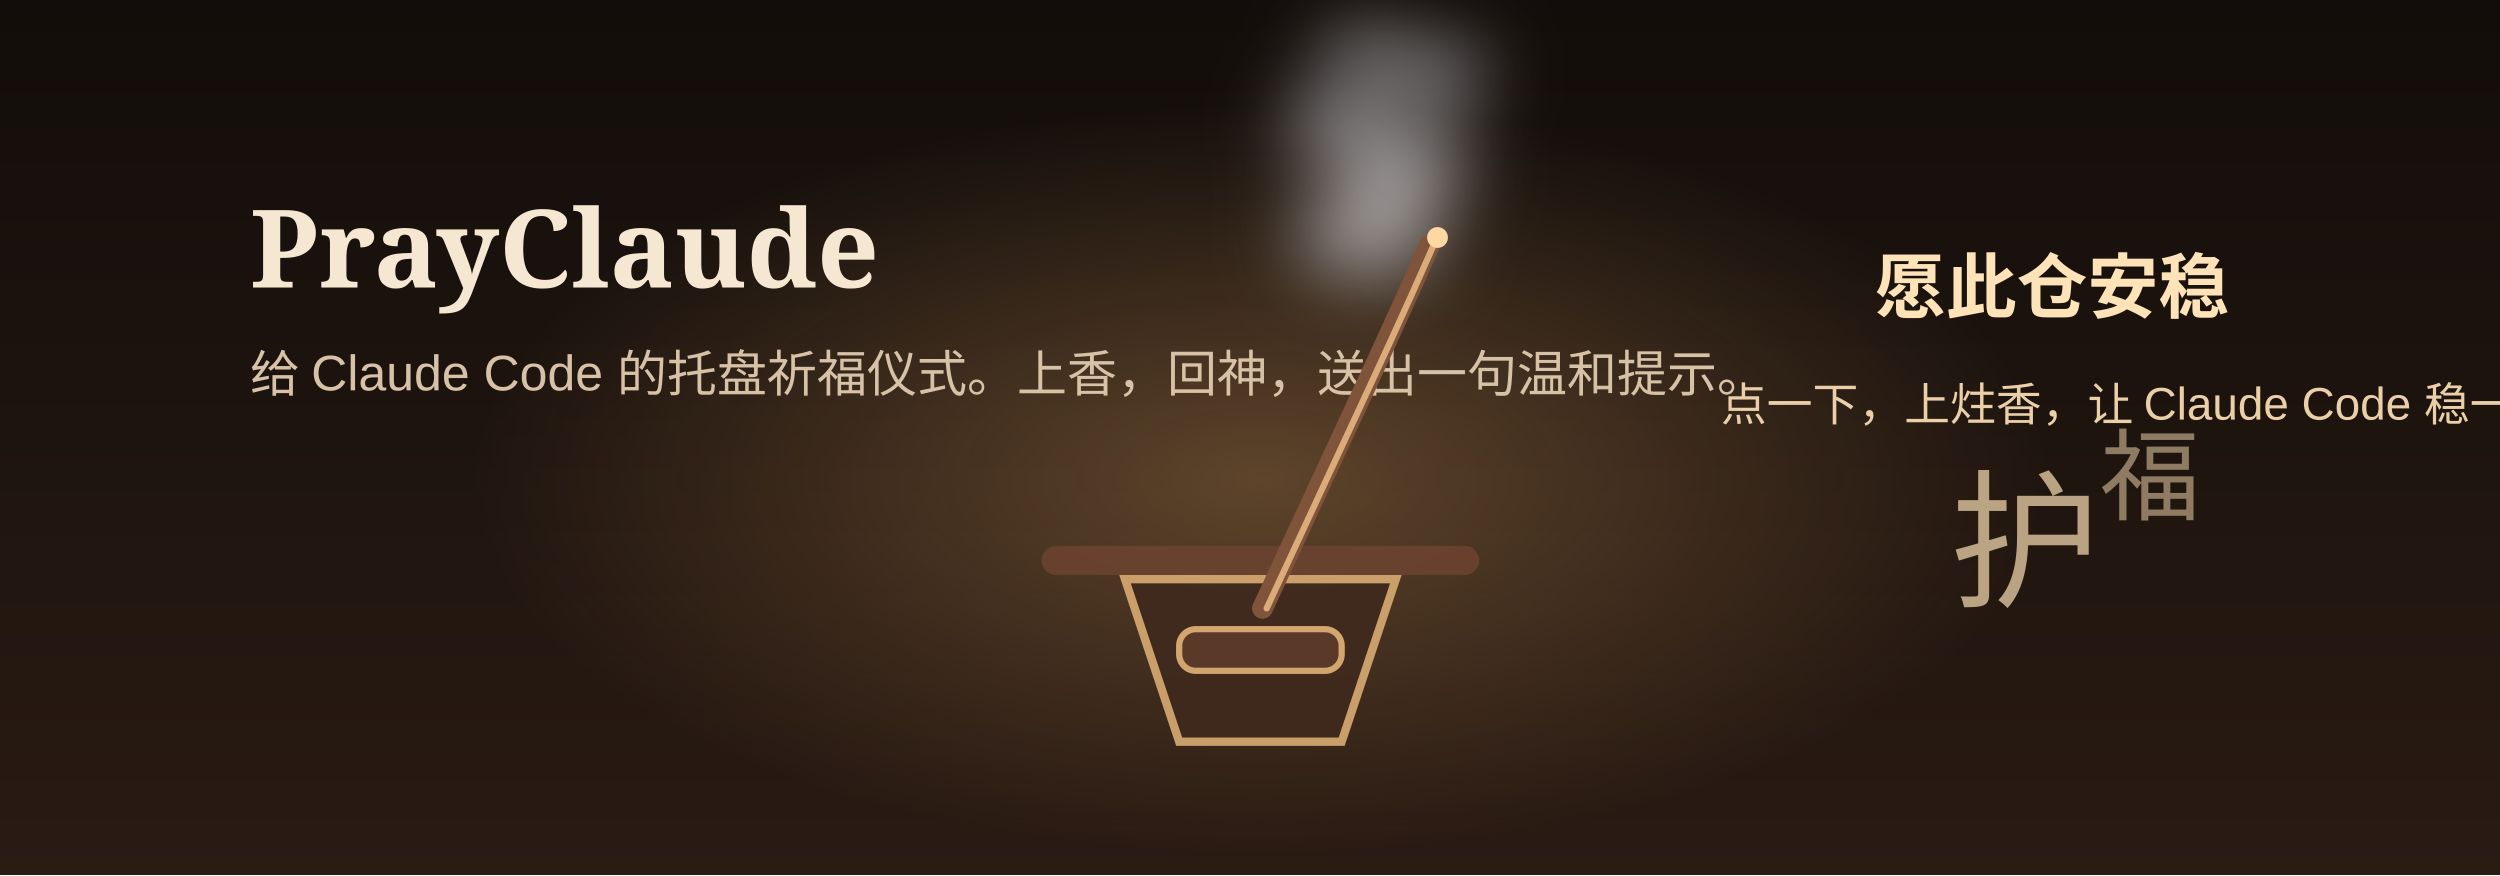
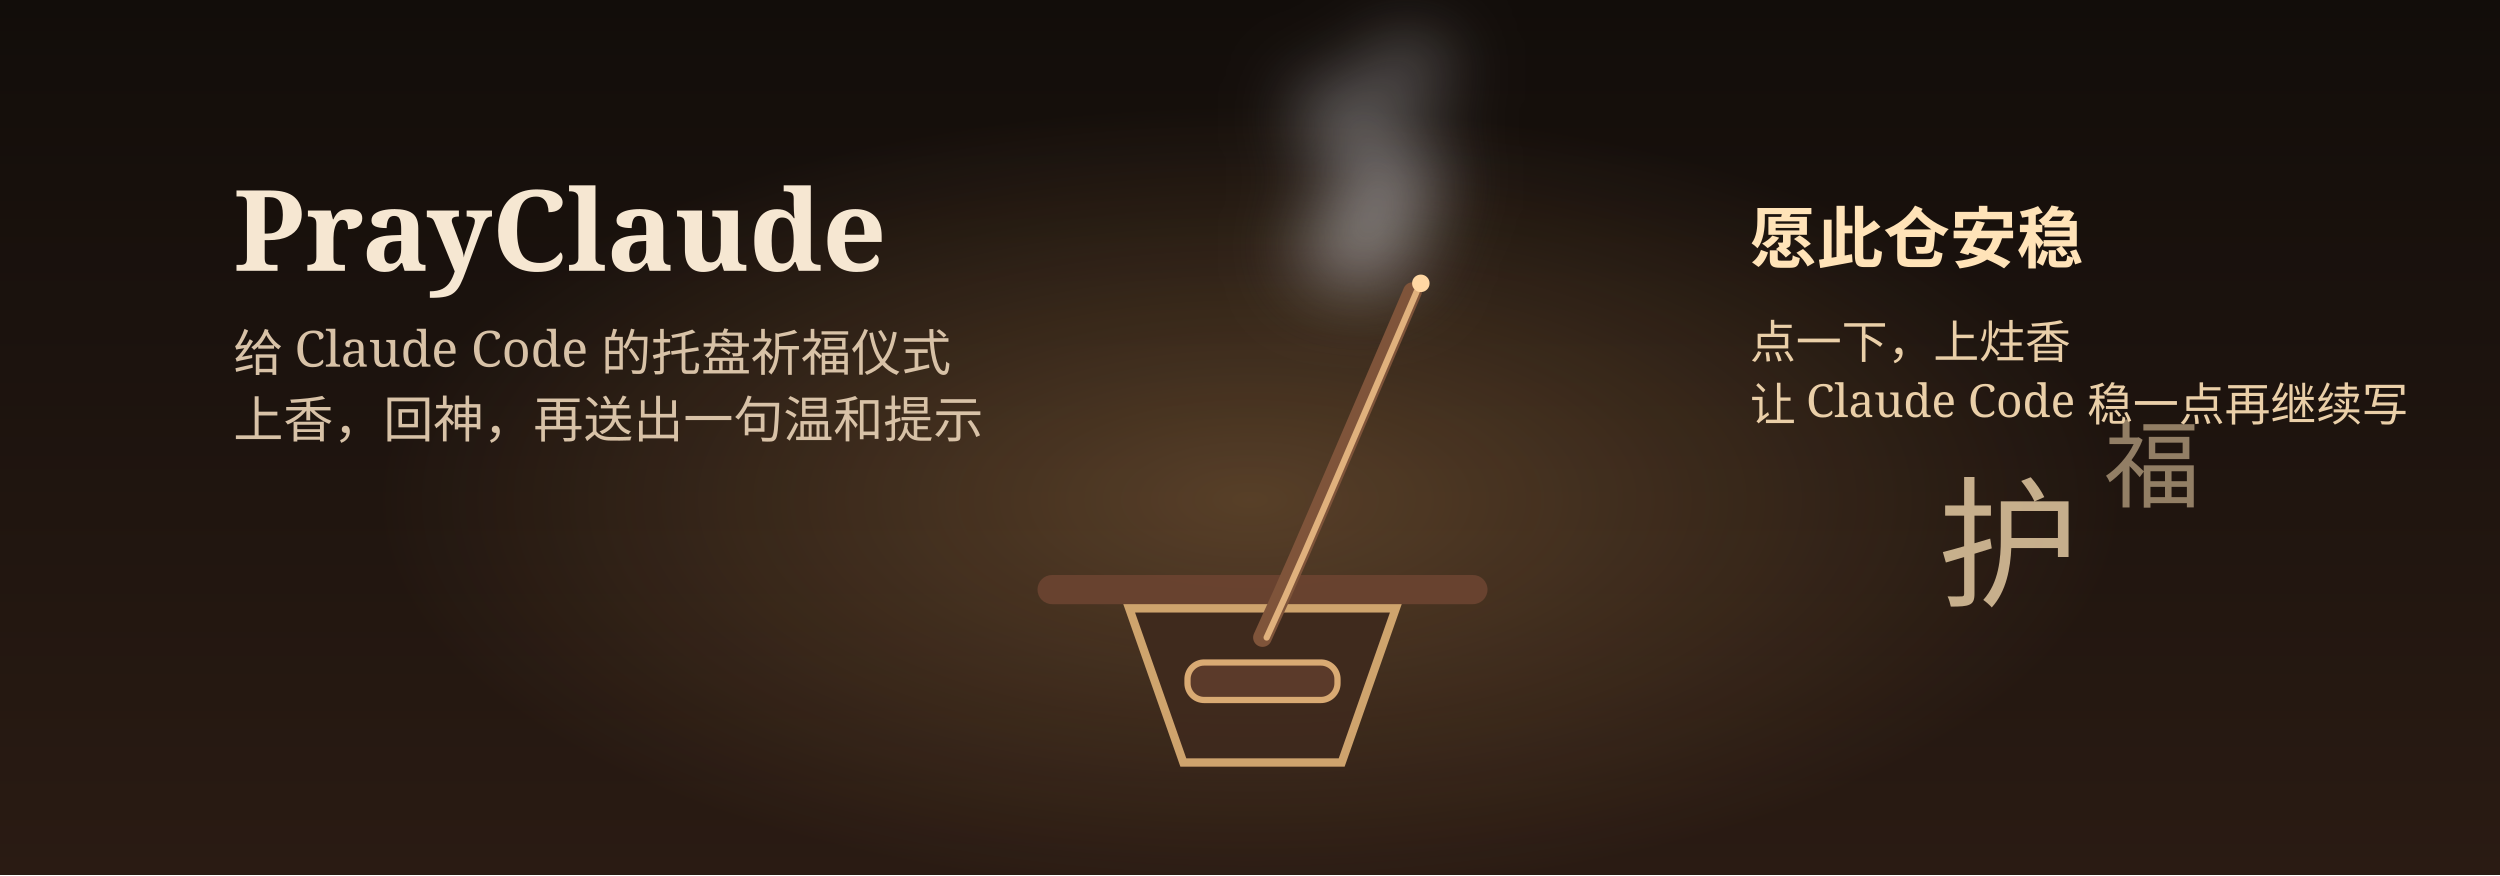
<svg xmlns="http://www.w3.org/2000/svg" width="1200" height="420" viewBox="0 0 1200 420" fill="none">
  <defs>
    <linearGradient id="bg" x1="0" y1="0" x2="0" y2="420" gradientUnits="userSpaceOnUse">
      <stop stop-color="#120D0A" />
      <stop offset="1" stop-color="#2A1B13" />
    </linearGradient>
-     <radialGradient id="glow" cx="0" cy="0" r="1" gradientUnits="userSpaceOnUse" gradientTransform="translate(605 230) rotate(90) scale(180 380)">
-       <stop stop-color="#FFBE73" stop-opacity="0.28" />
+     <radialGradient id="glow" cx="0" cy="0" r="1" gradientUnits="userSpaceOnUse" gradientTransform="translate(600 240) rotate(90) scale(190 420)">
+       <stop stop-color="#FFBE73" stop-opacity="0.25" />
      <stop offset="1" stop-color="#FFBE73" stop-opacity="0" />
    </radialGradient>
-     <radialGradient id="ember" cx="0" cy="0" r="1" gradientUnits="userSpaceOnUse" gradientTransform="translate(630 142) rotate(90) scale(28 28)">
+     <radialGradient id="ember" cx="0" cy="0" r="1" gradientUnits="userSpaceOnUse" gradientTransform="translate(626 156) rotate(90) scale(24 24)">
      <stop stop-color="#FFF1D6" />
      <stop offset="0.45" stop-color="#FFA45B" stop-opacity="0.95" />
      <stop offset="1" stop-color="#FF6E2D" stop-opacity="0" />
    </radialGradient>
    <filter id="blur" x="0" y="0" width="1200" height="420" filterUnits="userSpaceOnUse" color-interpolation-filters="sRGB">
      <feGaussianBlur stdDeviation="18" />
    </filter>
  </defs>
  <rect width="1200" height="420" fill="url(#bg)" />
  <rect width="1200" height="420" fill="url(#glow)" />
-   <g filter="url(#blur)" opacity="0.65">
-     <ellipse cx="656" cy="112" rx="34" ry="20" fill="#E8E8EE" />
-     <ellipse cx="676" cy="80" rx="28" ry="18" fill="#E8E8EE" />
-     <ellipse cx="642" cy="60" rx="24" ry="16" fill="#E8E8EE" />
-     <ellipse cx="690" cy="36" rx="22" ry="14" fill="#E8E8EE" />
-     <ellipse cx="654" cy="24" rx="18" ry="12" fill="#E8E8EE" />
+   <g filter="url(#blur)" opacity="0.55">
+     <ellipse cx="652" cy="118" rx="28" ry="18" fill="#E8E8EE" />
+     <ellipse cx="668" cy="86" rx="24" ry="16" fill="#E8E8EE" />
+     <ellipse cx="644" cy="56" rx="20" ry="14" fill="#E8E8EE" />
+     <ellipse cx="676" cy="34" rx="17" ry="12" fill="#E8E8EE" />
  </g>
-   <text x="120" y="138" fill="#F6E7D2" font-size="52" font-family="Georgia, serif" font-weight="700">PrayClaude</text>
-   <text x="120" y="188" fill="#D8C2A7" font-size="24" font-family="Arial, sans-serif">给 Claude Code 的托盘祈福仪式。上香，回神，送出一句温和提示。</text>
-   <g opacity="0.9">
-     <rect x="500" y="262" width="210" height="14" rx="7" fill="#6A4330" />
-     <path d="M540 278H670L644 356H566L540 278Z" fill="#3F291D" />
-     <path d="M540 278H670L644 356H566L540 278Z" stroke="#D8AB72" stroke-width="4" />
-     <rect x="566" y="302" width="78" height="20" rx="8" fill="#5C3A2A" stroke="#E2B178" stroke-width="3" />
+   <text x="112" y="130" fill="#F6E7D2" font-size="54" font-family="宋体, SimSun, serif" font-weight="700">PrayClaude</text>
+   <text x="112" y="178" fill="#D8C2A7" font-size="24" font-family="宋体, SimSun, serif">给 Claude Code 的托盘祈福仪式</text>
+   <text x="112" y="210" fill="#D8C2A7" font-size="24" font-family="宋体, SimSun, serif">上香，回神，再送出一句温和提示</text>
+   <g opacity="0.94">
+     <rect x="498" y="276" width="216" height="14" rx="7" fill="#6A4330" />
+     <path d="M542 292H670L644 366H568L542 292Z" fill="#3F291D" />
+     <path d="M542 292H670L644 366H568L542 292Z" stroke="#D8AB72" stroke-width="4" />
+     <rect x="570" y="318" width="72" height="18" rx="8" fill="#5C3A2A" stroke="#E2B178" stroke-width="3" />
  </g>
-   <path d="M606 292C619 264 632 236 645 208C658 180 672 150 686 118" stroke="#7F543A" stroke-width="10" stroke-linecap="round" />
-   <path d="M608 292C621 264 634 236 647 208C660 180 674 150 688 118" stroke="#E5B680" stroke-width="3" stroke-linecap="round" opacity="0.9" />
-   <circle cx="690" cy="114" r="26" fill="url(#ember)" />
-   <circle cx="690" cy="114" r="5" fill="#FFD7A3" />
-   <text x="900" y="150" fill="#FFE3B8" font-size="34" font-family="Georgia, serif" font-weight="700">愿此仓安稳</text>
-   <text x="826" y="202" fill="#EACFA8" font-size="22" font-family="Arial, sans-serif">点一下，上炷香，让 Claude Code 稳一点再继续写。</text>
-   <text x="936" y="286" fill="#F4D9AE" font-size="72" font-family="Georgia, serif" opacity="0.72">护</text>
-   <text x="1008" y="246" fill="#F4D9AE" font-size="48" font-family="Georgia, serif" opacity="0.52">福</text>
+   <path d="M606 306C618 280 630 252 642 224C654 196 666 168 678 140" stroke="#7F543A" stroke-width="9" stroke-linecap="round" />
+   <path d="M608 306C620 280 632 252 644 224C656 196 668 168 680 140" stroke="#E5B680" stroke-width="3" stroke-linecap="round" opacity="0.95" />
+   <circle cx="682" cy="136" r="22" fill="url(#ember)" />
+   <circle cx="682" cy="136" r="4.2" fill="#FFD7A3" />
+   <text x="840" y="126" fill="#FFE3B8" font-size="32" font-family="宋体, SimSun, serif" font-weight="700">愿此仓安稳</text>
+   <text x="840" y="172" fill="#EACFA8" font-size="22" font-family="宋体, SimSun, serif">点一下，上炷香</text>
+   <text x="840" y="202" fill="#EACFA8" font-size="22" font-family="宋体, SimSun, serif">让 Claude Code 稳一点再继续写</text>
+   <text x="930" y="286" fill="#F4D9AE" font-size="68" font-family="宋体, SimSun, serif" opacity="0.78">护</text>
+   <text x="1010" y="240" fill="#F4D9AE" font-size="46" font-family="宋体, SimSun, serif" opacity="0.54">福</text>
</svg>
